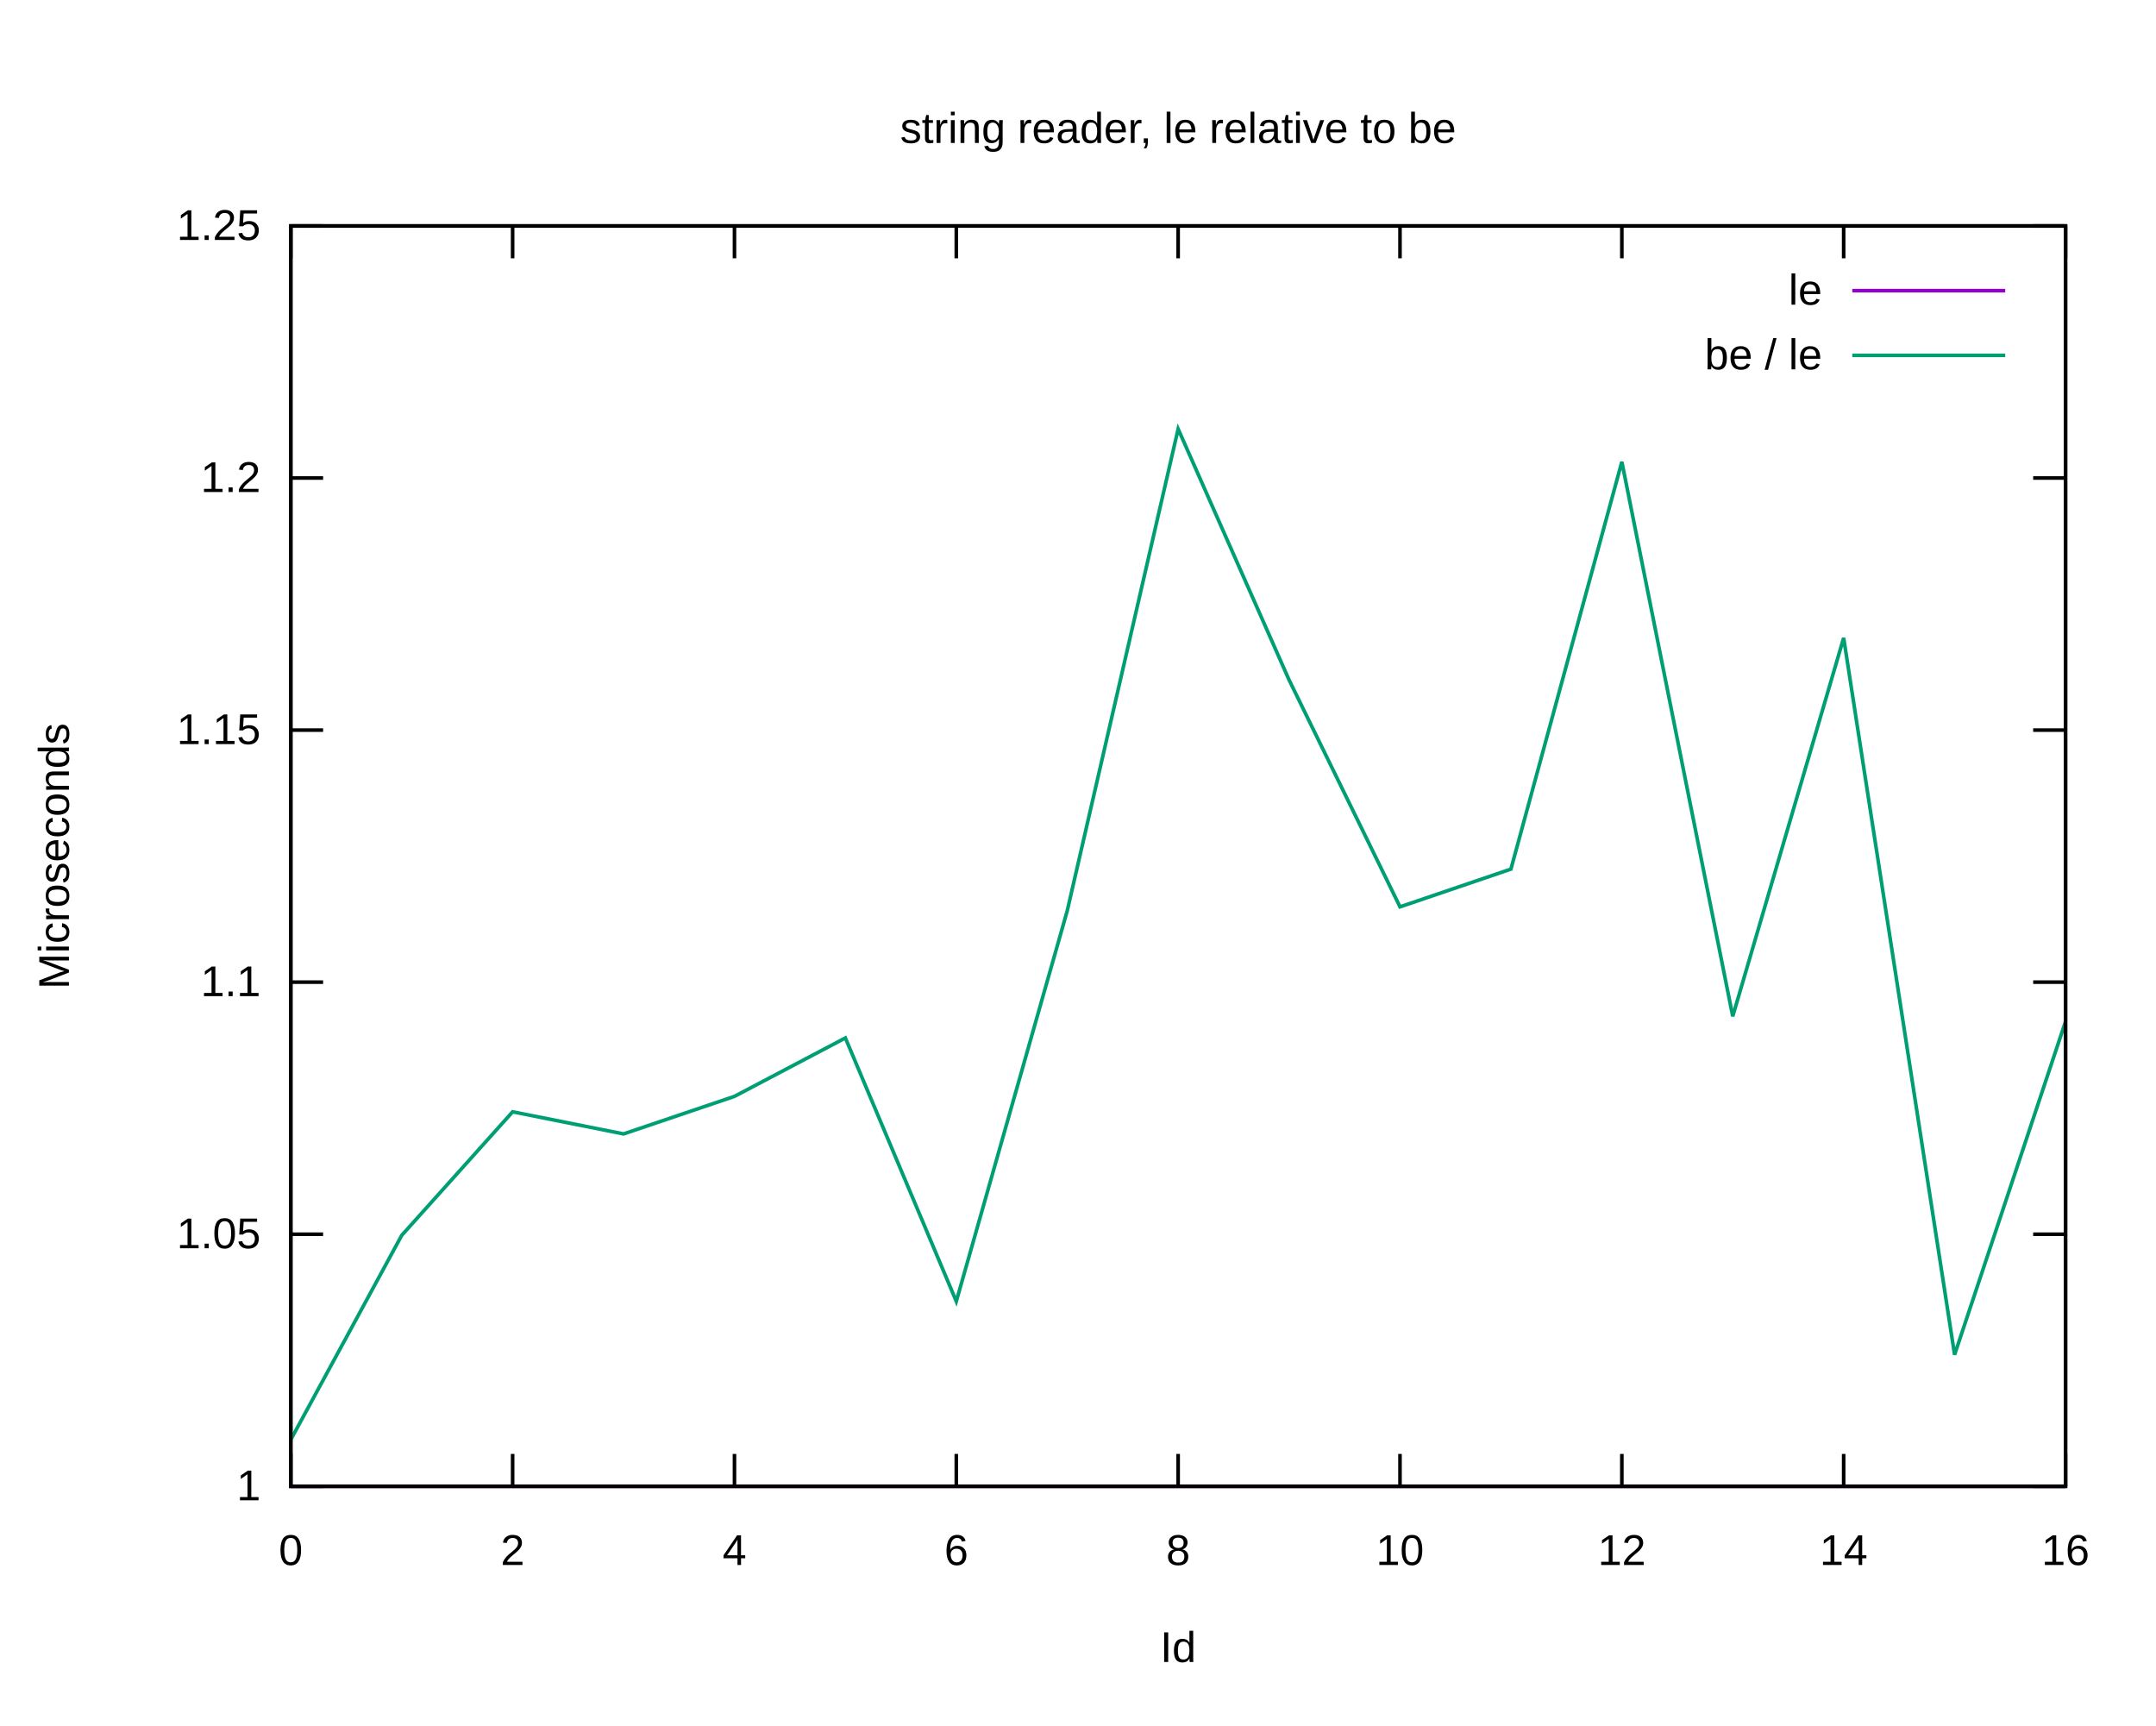
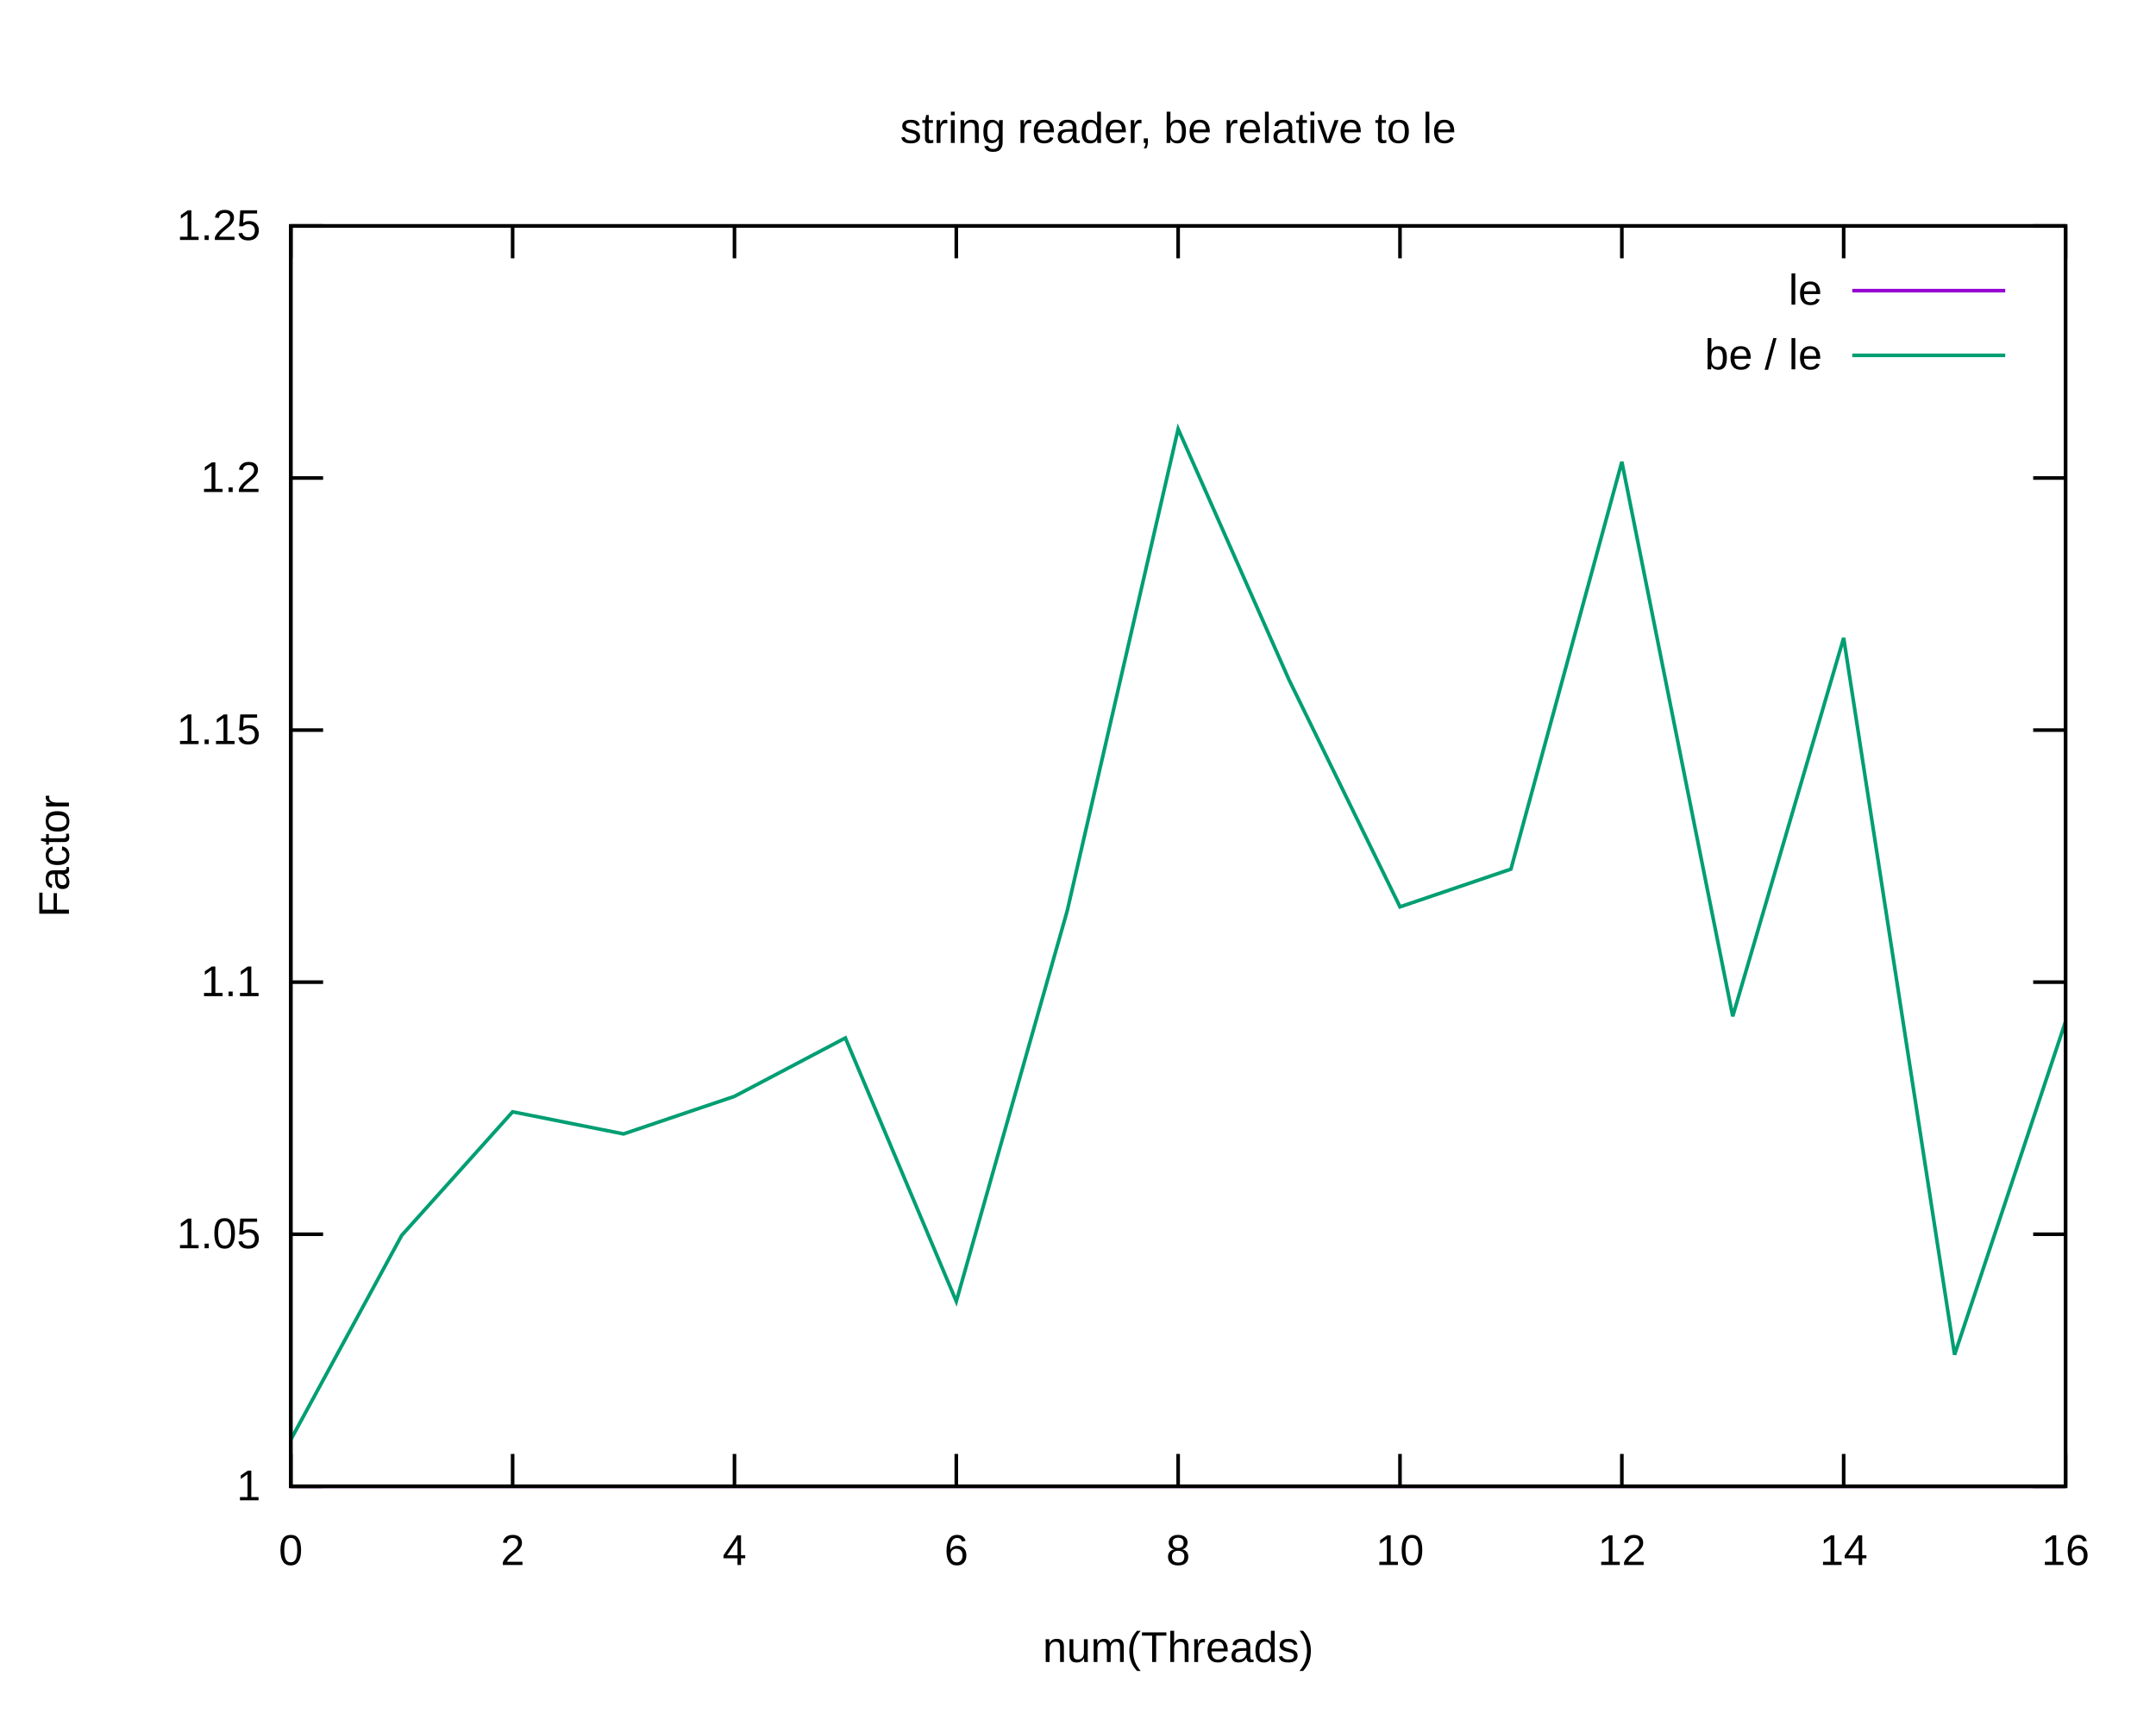
<svg xmlns="http://www.w3.org/2000/svg" xmlns:xlink="http://www.w3.org/1999/xlink" viewBox="0 0 600 480">
  <g id="gnuplot_canvas">
    <rect x="0" y="0" width="600" height="480" fill="none" />
    <defs>
      <circle id="gpDot" r="0.5" stroke-width="0.5" stroke="currentColor" />
      <path id="gpPt0" stroke-width="0.222" stroke="currentColor" d="M-1,0 h2 M0,-1 v2" />
      <path id="gpPt1" stroke-width="0.222" stroke="currentColor" d="M-1,-1 L1,1 M1,-1 L-1,1" />
      <path id="gpPt2" stroke-width="0.222" stroke="currentColor" d="M-1,0 L1,0 M0,-1 L0,1 M-1,-1 L1,1 M-1,1 L1,-1" />
      <rect id="gpPt3" stroke-width="0.222" stroke="currentColor" x="-1" y="-1" width="2" height="2" />
      <rect id="gpPt4" stroke-width="0.222" stroke="currentColor" fill="currentColor" x="-1" y="-1" width="2" height="2" />
      <circle id="gpPt5" stroke-width="0.222" stroke="currentColor" cx="0" cy="0" r="1" />
      <use xlink:href="#gpPt5" id="gpPt6" fill="currentColor" stroke="none" />
      <path id="gpPt7" stroke-width="0.222" stroke="currentColor" d="M0,-1.33 L-1.33,0.67 L1.33,0.67 z" />
      <use xlink:href="#gpPt7" id="gpPt8" fill="currentColor" stroke="none" />
      <use xlink:href="#gpPt7" id="gpPt9" stroke="currentColor" transform="rotate(180)" />
      <use xlink:href="#gpPt9" id="gpPt10" fill="currentColor" stroke="none" />
      <use xlink:href="#gpPt3" id="gpPt11" stroke="currentColor" transform="rotate(45)" />
      <use xlink:href="#gpPt11" id="gpPt12" fill="currentColor" stroke="none" />
      <path id="gpPt13" stroke-width="0.222" stroke="currentColor" d="M0,1.330 L1.265,0.411 L0.782,-1.067 L-0.782,-1.076 L-1.265,0.411 z" />
      <use xlink:href="#gpPt13" id="gpPt14" fill="currentColor" stroke="none" />
      <filter id="textbox" filterUnits="objectBoundingBox" x="0" y="0" height="1" width="1">
        <feFlood flood-color="white" flood-opacity="1" result="bgnd" />
        <feComposite in="SourceGraphic" in2="bgnd" operator="atop" />
      </filter>
      <filter id="greybox" filterUnits="objectBoundingBox" x="0" y="0" height="1" width="1">
        <feFlood flood-color="lightgrey" flood-opacity="1" result="grey" />
        <feComposite in="SourceGraphic" in2="grey" operator="atop" />
      </filter>
    </defs>
    <g fill="none" color="white" stroke="currentColor" stroke-width="1.00" stroke-linecap="butt" stroke-linejoin="miter">
</g>
    <g fill="none" color="black" stroke="currentColor" stroke-width="1.00" stroke-linecap="butt" stroke-linejoin="miter">
      <path stroke="black" d="M80.92,413.54 L89.92,413.54 M574.82,413.54 L565.82,413.54  " />
      <g transform="translate(72.53,417.44)" stroke="none" fill="black" font-family="Arial" font-size="12.00" text-anchor="end">
        <text>
          <tspan font-family="Arial"> 1</tspan>
        </text>
      </g>
    </g>
    <g fill="none" color="black" stroke="currentColor" stroke-width="1.00" stroke-linecap="butt" stroke-linejoin="miter">
      <path stroke="black" d="M80.92,343.41 L89.92,343.41 M574.82,343.41 L565.82,343.41  " />
      <g transform="translate(72.53,347.31)" stroke="none" fill="black" font-family="Arial" font-size="12.00" text-anchor="end">
        <text>
          <tspan font-family="Arial"> 1.05</tspan>
        </text>
      </g>
    </g>
    <g fill="none" color="black" stroke="currentColor" stroke-width="1.00" stroke-linecap="butt" stroke-linejoin="miter">
      <path stroke="black" d="M80.92,273.27 L89.92,273.27 M574.82,273.27 L565.82,273.27  " />
      <g transform="translate(72.53,277.17)" stroke="none" fill="black" font-family="Arial" font-size="12.00" text-anchor="end">
        <text>
          <tspan font-family="Arial"> 1.1</tspan>
        </text>
      </g>
    </g>
    <g fill="none" color="black" stroke="currentColor" stroke-width="1.00" stroke-linecap="butt" stroke-linejoin="miter">
      <path stroke="black" d="M80.92,203.14 L89.92,203.14 M574.82,203.14 L565.82,203.14  " />
      <g transform="translate(72.53,207.04)" stroke="none" fill="black" font-family="Arial" font-size="12.00" text-anchor="end">
        <text>
          <tspan font-family="Arial"> 1.15</tspan>
        </text>
      </g>
    </g>
    <g fill="none" color="black" stroke="currentColor" stroke-width="1.00" stroke-linecap="butt" stroke-linejoin="miter">
      <path stroke="black" d="M80.92,133.00 L89.92,133.00 M574.82,133.00 L565.82,133.00  " />
      <g transform="translate(72.53,136.90)" stroke="none" fill="black" font-family="Arial" font-size="12.00" text-anchor="end">
        <text>
          <tspan font-family="Arial"> 1.2</tspan>
        </text>
      </g>
    </g>
    <g fill="none" color="black" stroke="currentColor" stroke-width="1.00" stroke-linecap="butt" stroke-linejoin="miter">
      <path stroke="black" d="M80.92,62.87 L89.92,62.87 M574.82,62.87 L565.82,62.87  " />
      <g transform="translate(72.53,66.77)" stroke="none" fill="black" font-family="Arial" font-size="12.00" text-anchor="end">
        <text>
          <tspan font-family="Arial"> 1.25</tspan>
        </text>
      </g>
    </g>
    <g fill="none" color="black" stroke="currentColor" stroke-width="1.00" stroke-linecap="butt" stroke-linejoin="miter">
      <path stroke="black" d="M80.92,413.54 L80.92,404.54 M80.92,62.87 L80.92,71.87  " />
      <g transform="translate(80.92,435.44)" stroke="none" fill="black" font-family="Arial" font-size="12.00" text-anchor="middle">
        <text>
          <tspan font-family="Arial"> 0</tspan>
        </text>
      </g>
    </g>
    <g fill="none" color="black" stroke="currentColor" stroke-width="1.00" stroke-linecap="butt" stroke-linejoin="miter">
      <path stroke="black" d="M142.66,413.54 L142.66,404.54 M142.66,62.87 L142.66,71.87  " />
      <g transform="translate(142.66,435.44)" stroke="none" fill="black" font-family="Arial" font-size="12.00" text-anchor="middle">
        <text>
          <tspan font-family="Arial"> 2</tspan>
        </text>
      </g>
    </g>
    <g fill="none" color="black" stroke="currentColor" stroke-width="1.00" stroke-linecap="butt" stroke-linejoin="miter">
      <path stroke="black" d="M204.40,413.54 L204.40,404.54 M204.40,62.87 L204.40,71.87  " />
      <g transform="translate(204.40,435.44)" stroke="none" fill="black" font-family="Arial" font-size="12.00" text-anchor="middle">
        <text>
          <tspan font-family="Arial"> 4</tspan>
        </text>
      </g>
    </g>
    <g fill="none" color="black" stroke="currentColor" stroke-width="1.00" stroke-linecap="butt" stroke-linejoin="miter">
      <path stroke="black" d="M266.13,413.54 L266.13,404.54 M266.13,62.87 L266.13,71.87  " />
      <g transform="translate(266.13,435.44)" stroke="none" fill="black" font-family="Arial" font-size="12.00" text-anchor="middle">
        <text>
          <tspan font-family="Arial"> 6</tspan>
        </text>
      </g>
    </g>
    <g fill="none" color="black" stroke="currentColor" stroke-width="1.00" stroke-linecap="butt" stroke-linejoin="miter">
      <path stroke="black" d="M327.87,413.54 L327.87,404.54 M327.87,62.87 L327.87,71.87  " />
      <g transform="translate(327.87,435.44)" stroke="none" fill="black" font-family="Arial" font-size="12.00" text-anchor="middle">
        <text>
          <tspan font-family="Arial"> 8</tspan>
        </text>
      </g>
    </g>
    <g fill="none" color="black" stroke="currentColor" stroke-width="1.00" stroke-linecap="butt" stroke-linejoin="miter">
      <path stroke="black" d="M389.61,413.54 L389.61,404.54 M389.61,62.87 L389.61,71.87  " />
      <g transform="translate(389.61,435.44)" stroke="none" fill="black" font-family="Arial" font-size="12.00" text-anchor="middle">
        <text>
          <tspan font-family="Arial"> 10</tspan>
        </text>
      </g>
    </g>
    <g fill="none" color="black" stroke="currentColor" stroke-width="1.00" stroke-linecap="butt" stroke-linejoin="miter">
      <path stroke="black" d="M451.35,413.54 L451.35,404.54 M451.35,62.87 L451.35,71.87  " />
      <g transform="translate(451.35,435.44)" stroke="none" fill="black" font-family="Arial" font-size="12.00" text-anchor="middle">
        <text>
          <tspan font-family="Arial"> 12</tspan>
        </text>
      </g>
    </g>
    <g fill="none" color="black" stroke="currentColor" stroke-width="1.00" stroke-linecap="butt" stroke-linejoin="miter">
      <path stroke="black" d="M513.08,413.54 L513.08,404.54 M513.08,62.87 L513.08,71.87  " />
      <g transform="translate(513.08,435.44)" stroke="none" fill="black" font-family="Arial" font-size="12.00" text-anchor="middle">
        <text>
          <tspan font-family="Arial"> 14</tspan>
        </text>
      </g>
    </g>
    <g fill="none" color="black" stroke="currentColor" stroke-width="1.00" stroke-linecap="butt" stroke-linejoin="miter">
      <path stroke="black" d="M574.82,413.54 L574.82,404.54 M574.82,62.87 L574.82,71.87  " />
      <g transform="translate(574.82,435.44)" stroke="none" fill="black" font-family="Arial" font-size="12.00" text-anchor="middle">
        <text>
          <tspan font-family="Arial"> 16</tspan>
        </text>
      </g>
    </g>
    <g fill="none" color="black" stroke="currentColor" stroke-width="1.00" stroke-linecap="butt" stroke-linejoin="miter">
</g>
    <g fill="none" color="black" stroke="currentColor" stroke-width="1.00" stroke-linecap="butt" stroke-linejoin="miter">
      <path stroke="black" d="M80.92,62.87 L80.92,413.54 L574.82,413.54 L574.82,62.87 L80.92,62.87 Z  " />
    </g>
    <g fill="none" color="black" stroke="currentColor" stroke-width="1.00" stroke-linecap="butt" stroke-linejoin="miter">
      <g transform="translate(19.18,238.21) rotate(270)" stroke="none" fill="black" font-family="Arial" font-size="12.00" text-anchor="middle">
        <text>
-           <tspan font-family="Arial">Microseconds</tspan>
+           <tspan font-family="Arial">Factor</tspan>
        </text>
      </g>
    </g>
    <g fill="none" color="black" stroke="currentColor" stroke-width="1.00" stroke-linecap="butt" stroke-linejoin="miter">
      <g transform="translate(327.87,462.44)" stroke="none" fill="black" font-family="Arial" font-size="12.00" text-anchor="middle">
        <text>
-           <tspan font-family="Arial">Id</tspan>
+           <tspan font-family="Arial">num(Threads)</tspan>
        </text>
      </g>
    </g>
    <g fill="none" color="black" stroke="currentColor" stroke-width="1.00" stroke-linecap="butt" stroke-linejoin="miter">
</g>
    <g id="gnuplot_plot_1">
      <g fill="none" color="black" stroke="currentColor" stroke-width="1.00" stroke-linecap="butt" stroke-linejoin="miter">
        <g transform="translate(507.09,84.77)" stroke="none" fill="black" font-family="Arial" font-size="12.00" text-anchor="end">
          <text>
            <tspan font-family="Arial">le</tspan>
          </text>
        </g>
      </g>
      <g fill="none" color="black" stroke="currentColor" stroke-width="1.00" stroke-linecap="butt" stroke-linejoin="miter">
        <path stroke="rgb(148,   0, 211)" d="M515.48,80.87 L558.04,80.87 M80.92,413.54 L111.79,413.54 L142.66,413.54 L173.53,413.54 L204.40,413.54 L235.26,413.54   L266.13,413.54 L297.00,413.54 L327.87,413.54 L358.74,413.54 L389.61,413.54 L420.48,413.54 L451.35,413.54 L482.21,413.54   L513.08,413.54 L543.95,413.54 L574.82,413.54  " />
      </g>
    </g>
    <g id="gnuplot_plot_2">
      <g fill="none" color="black" stroke="currentColor" stroke-width="1.00" stroke-linecap="butt" stroke-linejoin="miter">
        <g transform="translate(507.09,102.77)" stroke="none" fill="black" font-family="Arial" font-size="12.00" text-anchor="end">
          <text>
            <tspan font-family="Arial">be / le</tspan>
          </text>
        </g>
      </g>
      <g fill="none" color="black" stroke="currentColor" stroke-width="1.00" stroke-linecap="butt" stroke-linejoin="miter">
        <path stroke="rgb(  0, 158, 115)" d="M515.48,98.87 L558.04,98.87 M80.92,400.58 L111.79,343.73 L142.66,309.35 L173.53,315.50 L204.40,305.05 L235.26,288.80   L266.13,362.09 L297.00,253.43 L327.87,119.36 L358.74,189.18 L389.61,252.32 L420.48,241.82 L451.35,128.50 L482.21,282.77   L513.08,177.50 L543.95,376.93 L574.82,284.24  " />
      </g>
    </g>
    <g fill="none" color="white" stroke="rgb(  0, 158, 115)" stroke-width="2.00" stroke-linecap="butt" stroke-linejoin="miter">
</g>
    <g fill="none" color="black" stroke="currentColor" stroke-width="2.00" stroke-linecap="butt" stroke-linejoin="miter">
</g>
    <g fill="none" color="black" stroke="black" stroke-width="1.00" stroke-linecap="butt" stroke-linejoin="miter">
</g>
    <g fill="none" color="black" stroke="currentColor" stroke-width="1.00" stroke-linecap="butt" stroke-linejoin="miter">
      <path stroke="black" d="M80.92,62.87 L80.92,413.54 L574.82,413.54 L574.82,62.87 L80.92,62.87 Z  " />
    </g>
    <g fill="none" color="black" stroke="currentColor" stroke-width="1.00" stroke-linecap="butt" stroke-linejoin="miter">
      <g transform="translate(327.87,39.77)" stroke="none" fill="black" font-family="Arial" font-size="12.00" text-anchor="middle">
        <text>
-           <tspan font-family="Arial">string reader, le relative to be</tspan>
+           <tspan font-family="Arial">string reader, be relative to le</tspan>
        </text>
      </g>
    </g>
    <g fill="none" color="black" stroke="currentColor" stroke-width="1.00" stroke-linecap="butt" stroke-linejoin="miter">
</g>
  </g>
</svg>
